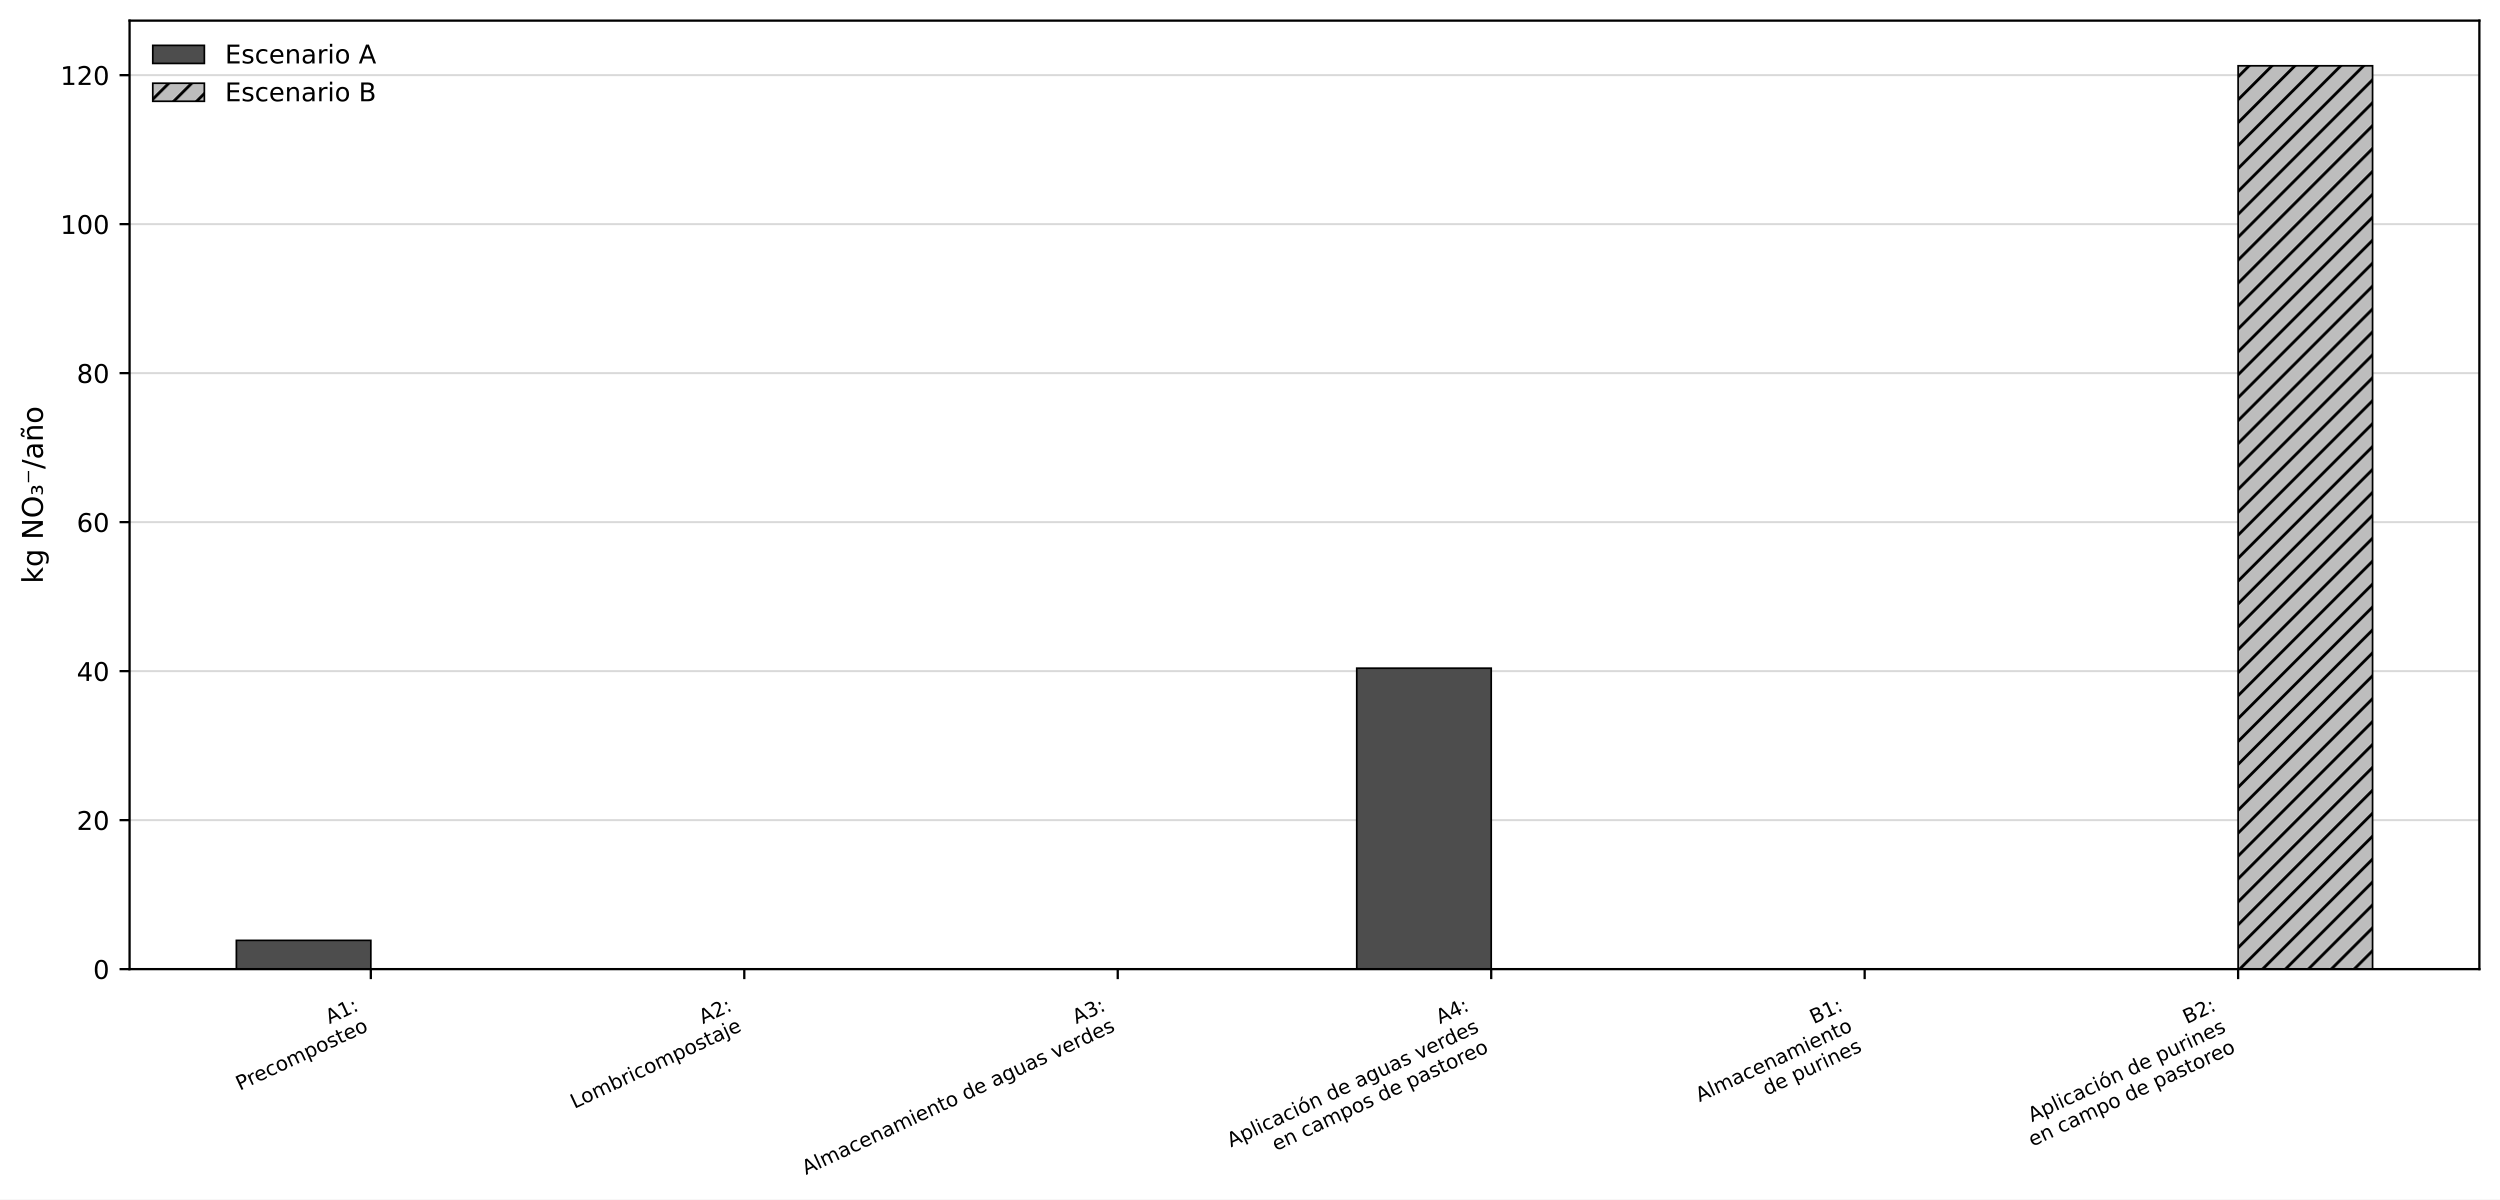
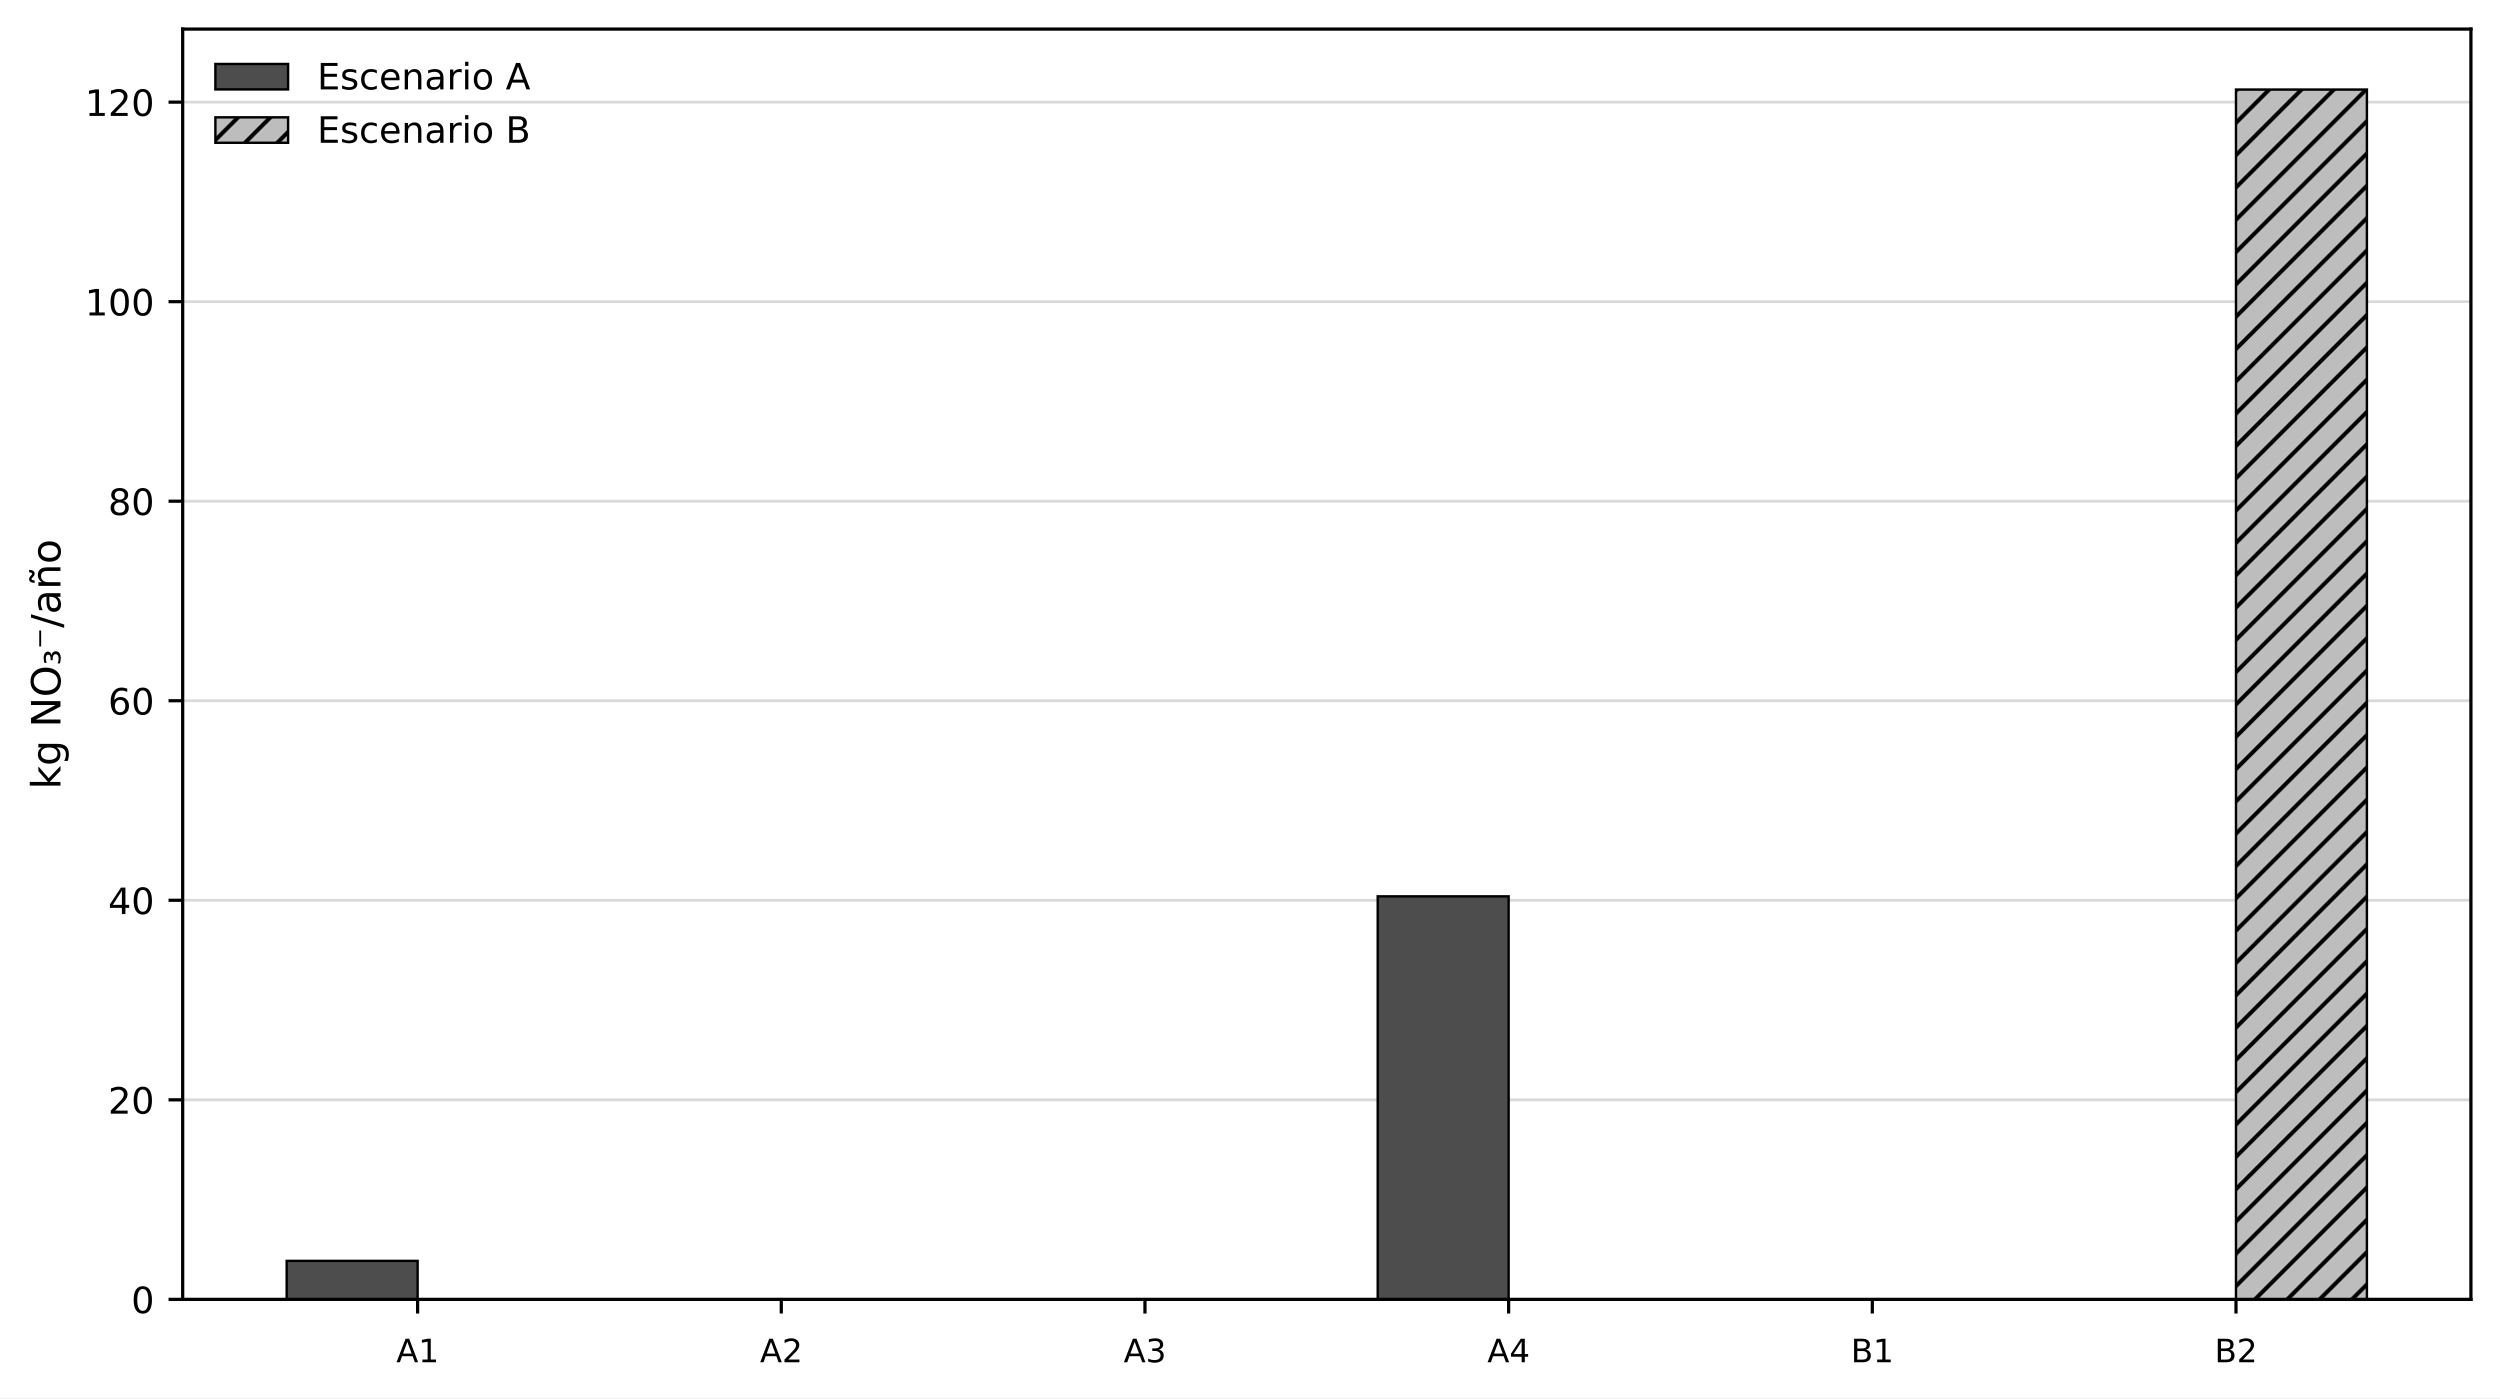
- <svg xmlns="http://www.w3.org/2000/svg" xmlns:xlink="http://www.w3.org/1999/xlink" width="872.604pt" height="418.665pt" viewBox="0 0 872.604 418.665" version="1.1">
+ <svg xmlns="http://www.w3.org/2000/svg" xmlns:xlink="http://www.w3.org/1999/xlink" width="618.957pt" height="346.142pt" viewBox="0 0 618.957 346.142" version="1.1">
  <defs>
    <style type="text/css">*{stroke-linejoin: round; stroke-linecap: butt}</style>
  </defs>
  <g id="figure_1">
    <g id="patch_1">
-       <path d="M 0 418.665 L 872.604 418.665 L 872.604 0 L 0 0 z " style="fill: #ffffff" />
+       <path d="M 0 346.142 L 618.957 346.142 L 618.957 0 L 0 0 z " style="fill: #ffffff" />
    </g>
    <g id="axes_1">
      <g id="patch_2">
-         <path d="M 45.227 338.264 L 865.404 338.264 L 865.404 7.2 L 45.227 7.2 z " style="fill: #ffffff" />
+         <path d="M 45.227 321.7 L 611.757 321.7 L 611.757 7.2 L 45.227 7.2 z " style="fill: #ffffff" />
      </g>
      <g id="matplotlib.axis_1">
        <g id="xtick_1">
          <g id="line2d_1">
            <defs>
              <path id="m8512bdd903" d="M 0 0 L 0 3.5 " style="stroke: #000000; stroke-width: 0.8" />
            </defs>
            <g>
-               <use xlink:href="#m8512bdd903" x="129.435" y="338.264" style="stroke: #000000; stroke-width: 0.8" />
+               <use xlink:href="#m8512bdd903" x="103.393" y="321.7" style="stroke: #000000; stroke-width: 0.8" />
            </g>
          </g>
          <g id="text_1">
-             <text style="font-size: 7px; font-family: 'DejaVu Sans'" transform="translate(114.9934 357.4867) rotate(-25)">A1:</text>
-             <text style="font-size: 7px; font-family: 'DejaVu Sans'" transform="translate(83.69973 380.7279) rotate(-25)">Precomposteo</text>
+             <text style="font-size: 8px; font-family: 'DejaVu Sans'; text-anchor: middle" x="103.393" y="337.279" transform="rotate(-0 103.3929 337.2788)">A1</text>
          </g>
        </g>
        <g id="xtick_2">
          <g id="line2d_2">
            <g>
-               <use xlink:href="#m8512bdd903" x="259.787" y="338.264" style="stroke: #000000; stroke-width: 0.8" />
+               <use xlink:href="#m8512bdd903" x="193.433" y="321.7" style="stroke: #000000; stroke-width: 0.8" />
            </g>
          </g>
          <g id="text_2">
-             <text style="font-size: 7px; font-family: 'DejaVu Sans'" transform="translate(245.3458 357.4867) rotate(-25)">A2:</text>
-             <text style="font-size: 7px; font-family: 'DejaVu Sans'" transform="translate(200.4835 387.0551) rotate(-25)">Lombricompostaje</text>
+             <text style="font-size: 8px; font-family: 'DejaVu Sans'; text-anchor: middle" x="193.433" y="337.279" transform="rotate(-0 193.4326 337.2788)">A2</text>
          </g>
        </g>
        <g id="xtick_3">
          <g id="line2d_3">
            <g>
-               <use xlink:href="#m8512bdd903" x="390.139" y="338.264" style="stroke: #000000; stroke-width: 0.8" />
+               <use xlink:href="#m8512bdd903" x="283.472" y="321.7" style="stroke: #000000; stroke-width: 0.8" />
            </g>
          </g>
          <g id="text_3">
-             <text style="font-size: 7px; font-family: 'DejaVu Sans'" transform="translate(375.6981 357.4867) rotate(-25)">A3:</text>
-             <text style="font-size: 7px; font-family: 'DejaVu Sans'" transform="translate(281.3187 410.1453) rotate(-25)">Almacenamiento de aguas verdes</text>
+             <text style="font-size: 8px; font-family: 'DejaVu Sans'; text-anchor: middle" x="283.472" y="337.279" transform="rotate(-0 283.4723 337.2788)">A3</text>
          </g>
        </g>
        <g id="xtick_4">
          <g id="line2d_4">
            <g>
-               <use xlink:href="#m8512bdd903" x="520.492" y="338.264" style="stroke: #000000; stroke-width: 0.8" />
+               <use xlink:href="#m8512bdd903" x="373.512" y="321.7" style="stroke: #000000; stroke-width: 0.8" />
            </g>
          </g>
          <g id="text_4">
-             <text style="font-size: 7px; font-family: 'DejaVu Sans'" transform="translate(502.5958 357.4867) rotate(-25)">A4:</text>
-             <text style="font-size: 7px; font-family: 'DejaVu Sans'" transform="translate(429.642 400.5251) rotate(-25)">Aplicación de aguas verdes</text>
-             <text style="font-size: 7px; font-family: 'DejaVu Sans'" transform="translate(445.3625 401.8433) rotate(-25)">en campos de pastoreo</text>
+             <text style="font-size: 8px; font-family: 'DejaVu Sans'; text-anchor: middle" x="373.512" y="337.279" transform="rotate(-0 373.5121 337.2788)">A4</text>
          </g>
        </g>
        <g id="xtick_5">
          <g id="line2d_5">
            <g>
-               <use xlink:href="#m8512bdd903" x="650.844" y="338.264" style="stroke: #000000; stroke-width: 0.8" />
+               <use xlink:href="#m8512bdd903" x="463.552" y="321.7" style="stroke: #000000; stroke-width: 0.8" />
            </g>
          </g>
          <g id="text_5">
-             <text style="font-size: 7px; font-family: 'DejaVu Sans'" transform="translate(633.0772 357.4927) rotate(-25)">B1:</text>
-             <text style="font-size: 7px; font-family: 'DejaVu Sans'" transform="translate(593.211 384.7314) rotate(-25)">Almacenamiento</text>
-             <text style="font-size: 7px; font-family: 'DejaVu Sans'" transform="translate(616.6336 382.458) rotate(-25)">de purines</text>
+             <text style="font-size: 8px; font-family: 'DejaVu Sans'; text-anchor: middle" x="463.552" y="337.279" transform="rotate(-0 463.5518 337.2788)">B1</text>
          </g>
        </g>
        <g id="xtick_6">
          <g id="line2d_6">
            <g>
-               <use xlink:href="#m8512bdd903" x="781.196" y="338.264" style="stroke: #000000; stroke-width: 0.8" />
+               <use xlink:href="#m8512bdd903" x="553.592" y="321.7" style="stroke: #000000; stroke-width: 0.8" />
            </g>
          </g>
          <g id="text_6">
-             <text style="font-size: 7px; font-family: 'DejaVu Sans'" transform="translate(763.2875 357.4927) rotate(-25)">B2:</text>
-             <text style="font-size: 7px; font-family: 'DejaVu Sans'" transform="translate(709.2354 391.7171) rotate(-25)">Aplicación de purines</text>
-             <text style="font-size: 7px; font-family: 'DejaVu Sans'" transform="translate(709.3721 400.3022) rotate(-25)">en campo de pastoreo</text>
+             <text style="font-size: 8px; font-family: 'DejaVu Sans'; text-anchor: middle" x="553.592" y="337.279" transform="rotate(-0 553.5915 337.2788)">B2</text>
          </g>
        </g>
      </g>
      <g id="matplotlib.axis_2">
        <g id="ytick_1">
          <g id="line2d_7">
-             <path d="M 45.227 338.264 L 865.404 338.264 " clip-path="url(#p3e4e5e45d8)" style="fill: none; stroke: #d9d9d9; stroke-width: 0.7; stroke-linecap: square" />
+             <path d="M 45.227 321.7 L 611.757 321.7 " clip-path="url(#p50737658a8)" style="fill: none; stroke: #d9d9d9; stroke-width: 0.7; stroke-linecap: square" />
          </g>
          <g id="line2d_8">
            <defs>
              <path id="me50acbb753" d="M 0 0 L -3.5 0 " style="stroke: #000000; stroke-width: 0.8" />
            </defs>
            <g>
-               <use xlink:href="#me50acbb753" x="45.227" y="338.264" style="stroke: #000000; stroke-width: 0.8" />
+               <use xlink:href="#me50acbb753" x="45.227" y="321.7" style="stroke: #000000; stroke-width: 0.8" />
            </g>
          </g>
          <g id="text_7">
-             <text style="font-size: 9px; font-family: 'DejaVu Sans'; text-anchor: end" x="38.227" y="341.683" transform="rotate(-0 38.22719 341.6829)">0</text>
+             <text style="font-size: 9px; font-family: 'DejaVu Sans'; text-anchor: end" x="38.227" y="325.119" transform="rotate(-0 38.22719 325.1193)">0</text>
          </g>
        </g>
        <g id="ytick_2">
          <g id="line2d_9">
-             <path d="M 45.227 286.259 L 865.404 286.259 " clip-path="url(#p3e4e5e45d8)" style="fill: none; stroke: #d9d9d9; stroke-width: 0.7; stroke-linecap: square" />
+             <path d="M 45.227 272.297 L 611.757 272.297 " clip-path="url(#p50737658a8)" style="fill: none; stroke: #d9d9d9; stroke-width: 0.7; stroke-linecap: square" />
          </g>
          <g id="line2d_10">
            <g>
-               <use xlink:href="#me50acbb753" x="45.227" y="286.259" style="stroke: #000000; stroke-width: 0.8" />
+               <use xlink:href="#me50acbb753" x="45.227" y="272.297" style="stroke: #000000; stroke-width: 0.8" />
            </g>
          </g>
          <g id="text_8">
-             <text style="font-size: 9px; font-family: 'DejaVu Sans'; text-anchor: end" x="38.227" y="289.678" transform="rotate(-0 38.22719 289.678)">20</text>
+             <text style="font-size: 9px; font-family: 'DejaVu Sans'; text-anchor: end" x="38.227" y="275.716" transform="rotate(-0 38.22719 275.7163)">20</text>
          </g>
        </g>
        <g id="ytick_3">
          <g id="line2d_11">
-             <path d="M 45.227 234.254 L 865.404 234.254 " clip-path="url(#p3e4e5e45d8)" style="fill: none; stroke: #d9d9d9; stroke-width: 0.7; stroke-linecap: square" />
+             <path d="M 45.227 222.894 L 611.757 222.894 " clip-path="url(#p50737658a8)" style="fill: none; stroke: #d9d9d9; stroke-width: 0.7; stroke-linecap: square" />
          </g>
          <g id="line2d_12">
            <g>
-               <use xlink:href="#me50acbb753" x="45.227" y="234.254" style="stroke: #000000; stroke-width: 0.8" />
+               <use xlink:href="#me50acbb753" x="45.227" y="222.894" style="stroke: #000000; stroke-width: 0.8" />
            </g>
          </g>
          <g id="text_9">
-             <text style="font-size: 9px; font-family: 'DejaVu Sans'; text-anchor: end" x="38.227" y="237.673" transform="rotate(-0 38.22719 237.6731)">40</text>
+             <text style="font-size: 9px; font-family: 'DejaVu Sans'; text-anchor: end" x="38.227" y="226.313" transform="rotate(-0 38.22719 226.3133)">40</text>
          </g>
        </g>
        <g id="ytick_4">
          <g id="line2d_13">
-             <path d="M 45.227 182.249 L 865.404 182.249 " clip-path="url(#p3e4e5e45d8)" style="fill: none; stroke: #d9d9d9; stroke-width: 0.7; stroke-linecap: square" />
+             <path d="M 45.227 173.491 L 611.757 173.491 " clip-path="url(#p50737658a8)" style="fill: none; stroke: #d9d9d9; stroke-width: 0.7; stroke-linecap: square" />
          </g>
          <g id="line2d_14">
            <g>
-               <use xlink:href="#me50acbb753" x="45.227" y="182.249" style="stroke: #000000; stroke-width: 0.8" />
+               <use xlink:href="#me50acbb753" x="45.227" y="173.491" style="stroke: #000000; stroke-width: 0.8" />
            </g>
          </g>
          <g id="text_10">
-             <text style="font-size: 9px; font-family: 'DejaVu Sans'; text-anchor: end" x="38.227" y="185.668" transform="rotate(-0 38.22719 185.6682)">60</text>
+             <text style="font-size: 9px; font-family: 'DejaVu Sans'; text-anchor: end" x="38.227" y="176.91" transform="rotate(-0 38.22719 176.9102)">60</text>
          </g>
        </g>
        <g id="ytick_5">
          <g id="line2d_15">
-             <path d="M 45.227 130.244 L 865.404 130.244 " clip-path="url(#p3e4e5e45d8)" style="fill: none; stroke: #d9d9d9; stroke-width: 0.7; stroke-linecap: square" />
+             <path d="M 45.227 124.088 L 611.757 124.088 " clip-path="url(#p50737658a8)" style="fill: none; stroke: #d9d9d9; stroke-width: 0.7; stroke-linecap: square" />
          </g>
          <g id="line2d_16">
            <g>
-               <use xlink:href="#me50acbb753" x="45.227" y="130.244" style="stroke: #000000; stroke-width: 0.8" />
+               <use xlink:href="#me50acbb753" x="45.227" y="124.088" style="stroke: #000000; stroke-width: 0.8" />
            </g>
          </g>
          <g id="text_11">
-             <text style="font-size: 9px; font-family: 'DejaVu Sans'; text-anchor: end" x="38.227" y="133.663" transform="rotate(-0 38.22719 133.6633)">80</text>
+             <text style="font-size: 9px; font-family: 'DejaVu Sans'; text-anchor: end" x="38.227" y="127.507" transform="rotate(-0 38.22719 127.5072)">80</text>
          </g>
        </g>
        <g id="ytick_6">
          <g id="line2d_17">
-             <path d="M 45.227 78.239 L 865.404 78.239 " clip-path="url(#p3e4e5e45d8)" style="fill: none; stroke: #d9d9d9; stroke-width: 0.7; stroke-linecap: square" />
+             <path d="M 45.227 74.685 L 611.757 74.685 " clip-path="url(#p50737658a8)" style="fill: none; stroke: #d9d9d9; stroke-width: 0.7; stroke-linecap: square" />
          </g>
          <g id="line2d_18">
            <g>
-               <use xlink:href="#me50acbb753" x="45.227" y="78.239" style="stroke: #000000; stroke-width: 0.8" />
+               <use xlink:href="#me50acbb753" x="45.227" y="74.685" style="stroke: #000000; stroke-width: 0.8" />
            </g>
          </g>
          <g id="text_12">
-             <text style="font-size: 9px; font-family: 'DejaVu Sans'; text-anchor: end" x="38.227" y="81.658" transform="rotate(-0 38.22719 81.65838)">100</text>
+             <text style="font-size: 9px; font-family: 'DejaVu Sans'; text-anchor: end" x="38.227" y="78.104" transform="rotate(-0 38.22719 78.10419)">100</text>
          </g>
        </g>
        <g id="ytick_7">
          <g id="line2d_19">
-             <path d="M 45.227 26.234 L 865.404 26.234 " clip-path="url(#p3e4e5e45d8)" style="fill: none; stroke: #d9d9d9; stroke-width: 0.7; stroke-linecap: square" />
+             <path d="M 45.227 25.282 L 611.757 25.282 " clip-path="url(#p50737658a8)" style="fill: none; stroke: #d9d9d9; stroke-width: 0.7; stroke-linecap: square" />
          </g>
          <g id="line2d_20">
            <g>
-               <use xlink:href="#me50acbb753" x="45.227" y="26.234" style="stroke: #000000; stroke-width: 0.8" />
+               <use xlink:href="#me50acbb753" x="45.227" y="25.282" style="stroke: #000000; stroke-width: 0.8" />
            </g>
          </g>
          <g id="text_13">
-             <text style="font-size: 9px; font-family: 'DejaVu Sans'; text-anchor: end" x="38.227" y="29.653" transform="rotate(-0 38.22719 29.65348)">120</text>
+             <text style="font-size: 9px; font-family: 'DejaVu Sans'; text-anchor: end" x="38.227" y="28.701" transform="rotate(-0 38.22719 28.70117)">120</text>
          </g>
        </g>
        <g id="text_14">
-           <text style="font-size: 10px; font-family: 'DejaVu Sans'; text-anchor: middle" x="14.969" y="172.732" transform="rotate(-90 14.96875 172.7318)">kg NO₃⁻/año</text>
+           <text style="font-size: 10px; font-family: 'DejaVu Sans'; text-anchor: middle" x="14.969" y="164.45" transform="rotate(-90 14.96875 164.45)">kg NO₃⁻/año</text>
        </g>
      </g>
      <g id="patch_3">
-         <path d="M 82.508 338.264 L 129.435 338.264 L 129.435 328.227 L 82.508 328.227 z " clip-path="url(#p3e4e5e45d8)" style="fill: #4d4d4d; stroke: #000000; stroke-width: 0.6; stroke-linejoin: miter" />
+         <path d="M 70.979 321.7 L 103.393 321.7 L 103.393 312.166 L 70.979 312.166 z " clip-path="url(#p50737658a8)" style="fill: #4d4d4d; stroke: #000000; stroke-width: 0.6; stroke-linejoin: miter" />
      </g>
      <g id="patch_4">
-         <path d="M 212.86 338.264 L 259.787 338.264 L 259.787 338.264 L 212.86 338.264 z " clip-path="url(#p3e4e5e45d8)" style="fill: #4d4d4d; stroke: #000000; stroke-width: 0.6; stroke-linejoin: miter" />
+         <path d="M 161.018 321.7 L 193.433 321.7 L 193.433 321.7 L 161.018 321.7 z " clip-path="url(#p50737658a8)" style="fill: #4d4d4d; stroke: #000000; stroke-width: 0.6; stroke-linejoin: miter" />
      </g>
      <g id="patch_5">
-         <path d="M 343.213 338.264 L 390.139 338.264 L 390.139 338.264 L 343.213 338.264 z " clip-path="url(#p3e4e5e45d8)" style="fill: #4d4d4d; stroke: #000000; stroke-width: 0.6; stroke-linejoin: miter" />
+         <path d="M 251.058 321.7 L 283.472 321.7 L 283.472 321.7 L 251.058 321.7 z " clip-path="url(#p50737658a8)" style="fill: #4d4d4d; stroke: #000000; stroke-width: 0.6; stroke-linejoin: miter" />
      </g>
      <g id="patch_6">
-         <path d="M 473.565 338.264 L 520.492 338.264 L 520.492 233.235 L 473.565 233.235 z " clip-path="url(#p3e4e5e45d8)" style="fill: #4d4d4d; stroke: #000000; stroke-width: 0.6; stroke-linejoin: miter" />
+         <path d="M 341.098 321.7 L 373.512 321.7 L 373.512 221.927 L 341.098 221.927 z " clip-path="url(#p50737658a8)" style="fill: #4d4d4d; stroke: #000000; stroke-width: 0.6; stroke-linejoin: miter" />
      </g>
      <g id="patch_7">
-         <path d="M 603.917 338.264 L 650.844 338.264 L 650.844 338.264 L 603.917 338.264 z " clip-path="url(#p3e4e5e45d8)" style="fill: #4d4d4d; stroke: #000000; stroke-width: 0.6; stroke-linejoin: miter" />
+         <path d="M 431.137 321.7 L 463.552 321.7 L 463.552 321.7 L 431.137 321.7 z " clip-path="url(#p50737658a8)" style="fill: #4d4d4d; stroke: #000000; stroke-width: 0.6; stroke-linejoin: miter" />
      </g>
      <g id="patch_8">
-         <path d="M 734.27 338.264 L 781.196 338.264 L 781.196 338.264 L 734.27 338.264 z " clip-path="url(#p3e4e5e45d8)" style="fill: #4d4d4d; stroke: #000000; stroke-width: 0.6; stroke-linejoin: miter" />
+         <path d="M 521.177 321.7 L 553.592 321.7 L 553.592 321.7 L 521.177 321.7 z " clip-path="url(#p50737658a8)" style="fill: #4d4d4d; stroke: #000000; stroke-width: 0.6; stroke-linejoin: miter" />
      </g>
      <g id="patch_9">
-         <path d="M 129.435 338.264 L 176.362 338.264 L 176.362 338.264 L 129.435 338.264 z " clip-path="url(#p3e4e5e45d8)" style="fill: url(#h616a057982); stroke: #000000; stroke-width: 0.6; stroke-linejoin: miter" />
+         <path d="M 103.393 321.7 L 135.807 321.7 L 135.807 321.7 L 103.393 321.7 z " clip-path="url(#p50737658a8)" style="fill: url(#h616a057982); stroke: #000000; stroke-width: 0.6; stroke-linejoin: miter" />
      </g>
      <g id="patch_10">
-         <path d="M 259.787 338.264 L 306.714 338.264 L 306.714 338.264 L 259.787 338.264 z " clip-path="url(#p3e4e5e45d8)" style="fill: url(#h616a057982); stroke: #000000; stroke-width: 0.6; stroke-linejoin: miter" />
+         <path d="M 193.433 321.7 L 225.847 321.7 L 225.847 321.7 L 193.433 321.7 z " clip-path="url(#p50737658a8)" style="fill: url(#h616a057982); stroke: #000000; stroke-width: 0.6; stroke-linejoin: miter" />
      </g>
      <g id="patch_11">
-         <path d="M 390.139 338.264 L 437.066 338.264 L 437.066 338.264 L 390.139 338.264 z " clip-path="url(#p3e4e5e45d8)" style="fill: url(#h616a057982); stroke: #000000; stroke-width: 0.6; stroke-linejoin: miter" />
+         <path d="M 283.472 321.7 L 315.887 321.7 L 315.887 321.7 L 283.472 321.7 z " clip-path="url(#p50737658a8)" style="fill: url(#h616a057982); stroke: #000000; stroke-width: 0.6; stroke-linejoin: miter" />
      </g>
      <g id="patch_12">
-         <path d="M 520.492 338.264 L 567.419 338.264 L 567.419 338.264 L 520.492 338.264 z " clip-path="url(#p3e4e5e45d8)" style="fill: url(#h616a057982); stroke: #000000; stroke-width: 0.6; stroke-linejoin: miter" />
+         <path d="M 373.512 321.7 L 405.926 321.7 L 405.926 321.7 L 373.512 321.7 z " clip-path="url(#p50737658a8)" style="fill: url(#h616a057982); stroke: #000000; stroke-width: 0.6; stroke-linejoin: miter" />
      </g>
      <g id="patch_13">
-         <path d="M 650.844 338.264 L 697.771 338.264 L 697.771 338.264 L 650.844 338.264 z " clip-path="url(#p3e4e5e45d8)" style="fill: url(#h616a057982); stroke: #000000; stroke-width: 0.6; stroke-linejoin: miter" />
+         <path d="M 463.552 321.7 L 495.966 321.7 L 495.966 321.7 L 463.552 321.7 z " clip-path="url(#p50737658a8)" style="fill: url(#h616a057982); stroke: #000000; stroke-width: 0.6; stroke-linejoin: miter" />
      </g>
      <g id="patch_14">
-         <path d="M 781.196 338.264 L 828.123 338.264 L 828.123 22.965 L 781.196 22.965 z " clip-path="url(#p3e4e5e45d8)" style="fill: url(#h616a057982); stroke: #000000; stroke-width: 0.6; stroke-linejoin: miter" />
+         <path d="M 553.592 321.7 L 586.006 321.7 L 586.006 22.176 L 553.592 22.176 z " clip-path="url(#p50737658a8)" style="fill: url(#h616a057982); stroke: #000000; stroke-width: 0.6; stroke-linejoin: miter" />
      </g>
      <g id="patch_15">
-         <path d="M 45.227 338.264 L 45.227 7.2 " style="fill: none; stroke: #000000; stroke-width: 0.8; stroke-linejoin: miter; stroke-linecap: square" />
+         <path d="M 45.227 321.7 L 45.227 7.2 " style="fill: none; stroke: #000000; stroke-width: 0.8; stroke-linejoin: miter; stroke-linecap: square" />
      </g>
      <g id="patch_16">
-         <path d="M 865.404 338.264 L 865.404 7.2 " style="fill: none; stroke: #000000; stroke-width: 0.8; stroke-linejoin: miter; stroke-linecap: square" />
+         <path d="M 611.757 321.7 L 611.757 7.2 " style="fill: none; stroke: #000000; stroke-width: 0.8; stroke-linejoin: miter; stroke-linecap: square" />
      </g>
      <g id="patch_17">
-         <path d="M 45.227 338.264 L 865.404 338.264 " style="fill: none; stroke: #000000; stroke-width: 0.8; stroke-linejoin: miter; stroke-linecap: square" />
+         <path d="M 45.227 321.7 L 611.757 321.7 " style="fill: none; stroke: #000000; stroke-width: 0.8; stroke-linejoin: miter; stroke-linecap: square" />
      </g>
      <g id="patch_18">
-         <path d="M 45.227 7.2 L 865.404 7.2 " style="fill: none; stroke: #000000; stroke-width: 0.8; stroke-linejoin: miter; stroke-linecap: square" />
+         <path d="M 45.227 7.2 L 611.757 7.2 " style="fill: none; stroke: #000000; stroke-width: 0.8; stroke-linejoin: miter; stroke-linecap: square" />
      </g>
      <g id="legend_1">
        <g id="patch_19">
          <path d="M 53.327 22.139 L 71.327 22.139 L 71.327 15.839 L 53.327 15.839 z " style="fill: #4d4d4d; stroke: #000000; stroke-width: 0.6; stroke-linejoin: miter" />
        </g>
        <g id="text_15">
          <text style="font-size: 9px; font-family: 'DejaVu Sans'; text-anchor: start" x="78.527" y="22.139" transform="rotate(-0 78.52719 22.13859)">Escenario A</text>
        </g>
        <g id="patch_20">
          <path d="M 53.327 35.349 L 71.327 35.349 L 71.327 29.049 L 53.327 29.049 z " style="fill: url(#h616a057982); stroke: #000000; stroke-width: 0.6; stroke-linejoin: miter" />
        </g>
        <g id="text_16">
          <text style="font-size: 9px; font-family: 'DejaVu Sans'; text-anchor: start" x="78.527" y="35.349" transform="rotate(-0 78.52719 35.34891)">Escenario B</text>
        </g>
      </g>
    </g>
  </g>
  <defs>
-     <clipPath id="p3e4e5e45d8">
-       <rect x="45.227" y="7.2" width="820.177" height="331.064" />
+     <clipPath id="p50737658a8">
+       <rect x="45.227" y="7.2" width="566.53" height="314.5" />
    </clipPath>
  </defs>
  <defs>
    <pattern id="h616a057982" patternUnits="userSpaceOnUse" x="0" y="0" width="72" height="72">
      <rect x="0" y="0" width="73" height="73" fill="#bdbdbd" />
      <path d="M -36 36 L 36 -36 M -32 40 L 40 -32 M -28 44 L 44 -28 M -24 48 L 48 -24 M -20 52 L 52 -20 M -16 56 L 56 -16 M -12 60 L 60 -12 M -8 64 L 64 -8 M -4 68 L 68 -4 M 0 72 L 72 0 M 4 76 L 76 4 M 8 80 L 80 8 M 12 84 L 84 12 M 16 88 L 88 16 M 20 92 L 92 20 M 24 96 L 96 24 M 28 100 L 100 28 M 32 104 L 104 32 M 36 108 L 108 36 " style="fill: #000000; stroke: #000000; stroke-width: 1.0; stroke-linecap: butt; stroke-linejoin: miter" />
    </pattern>
  </defs>
</svg>
